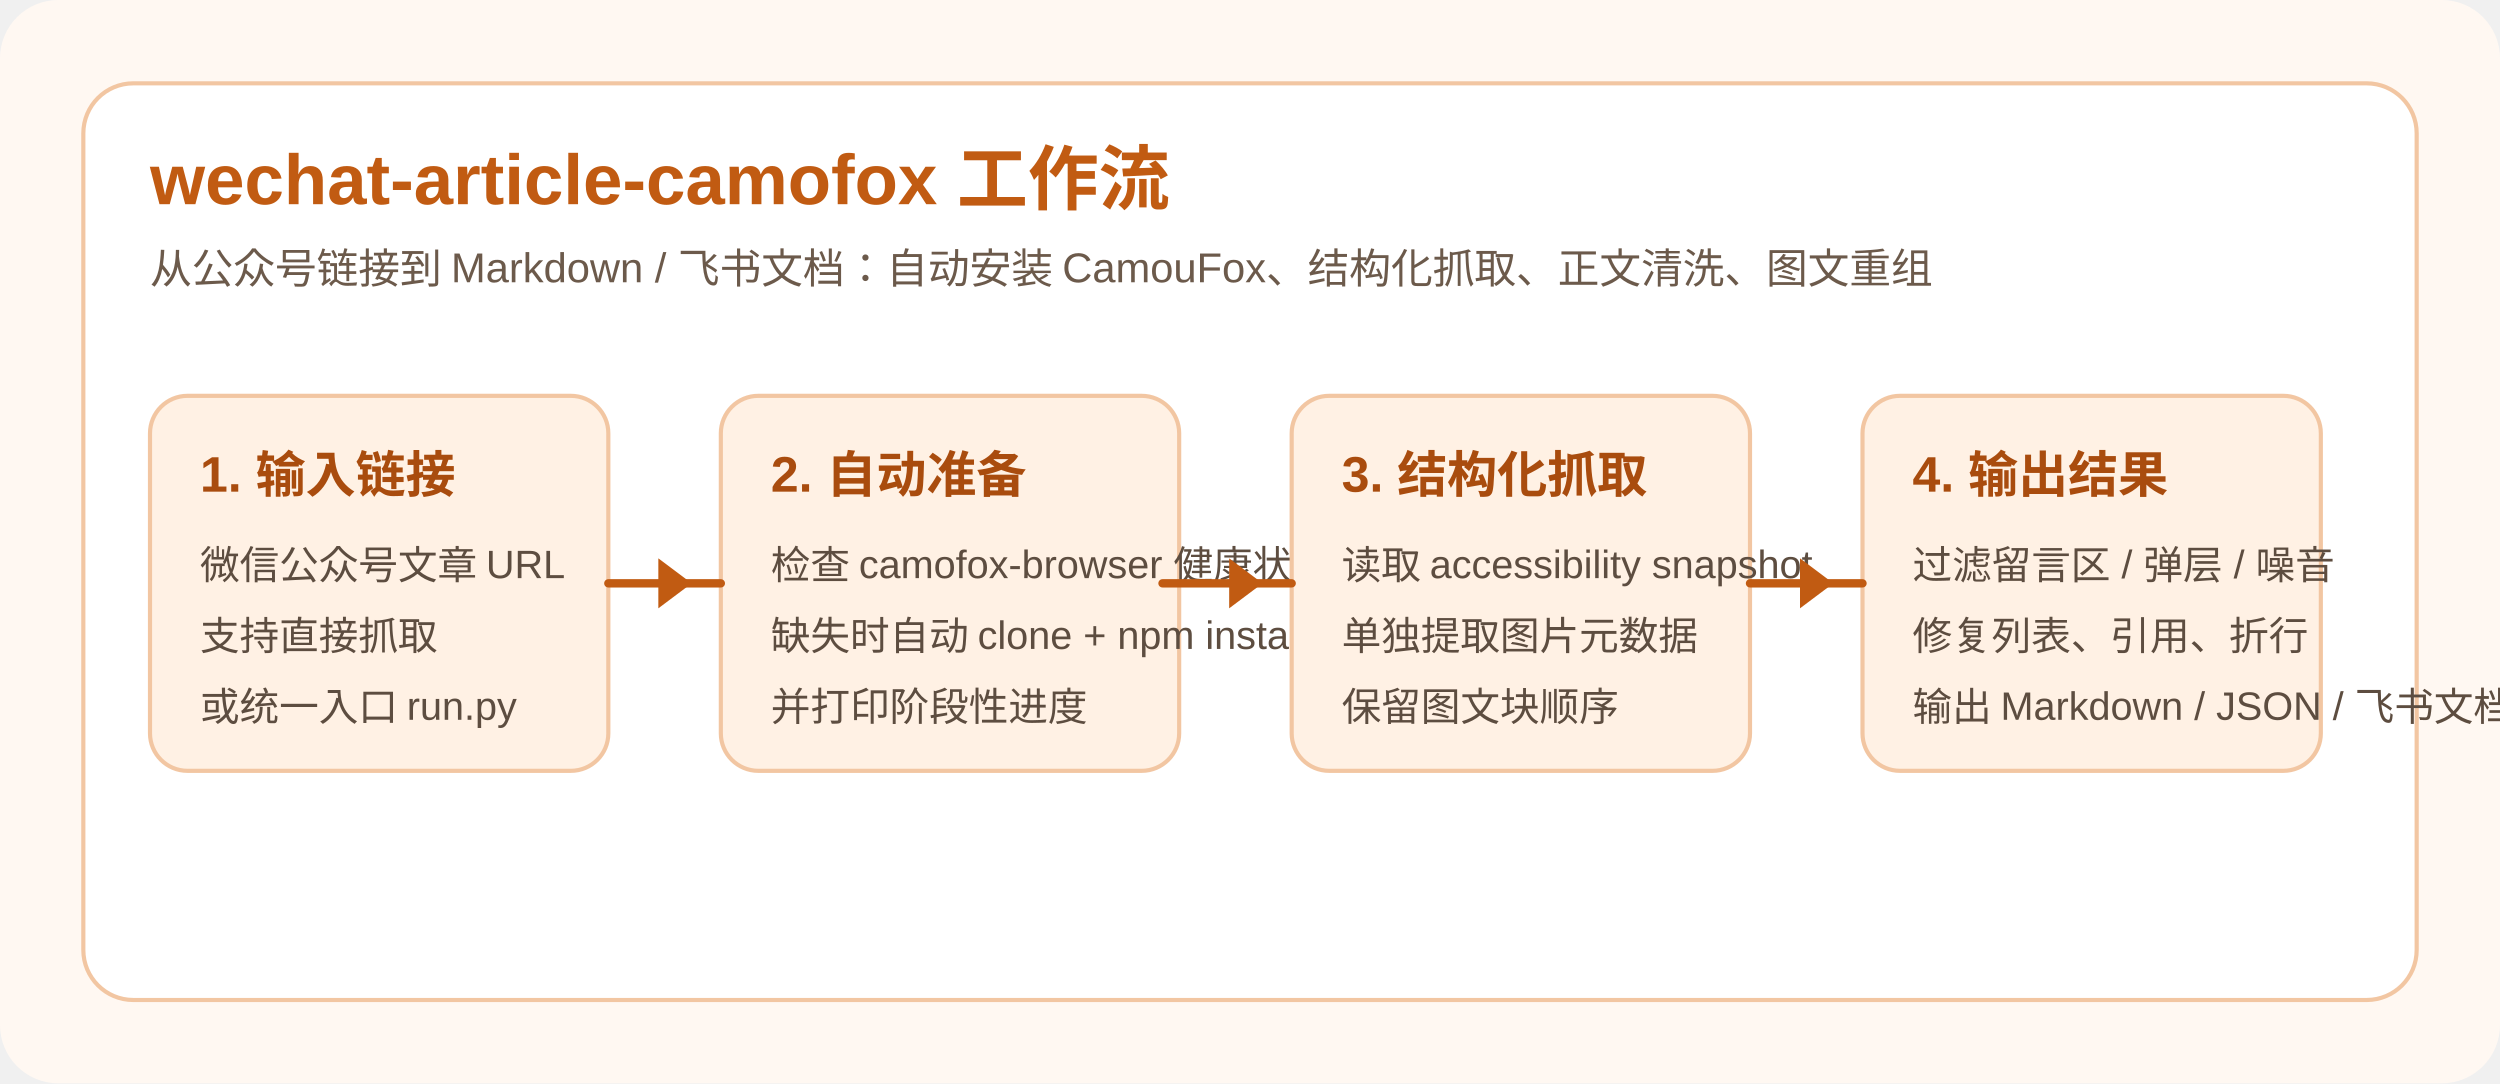
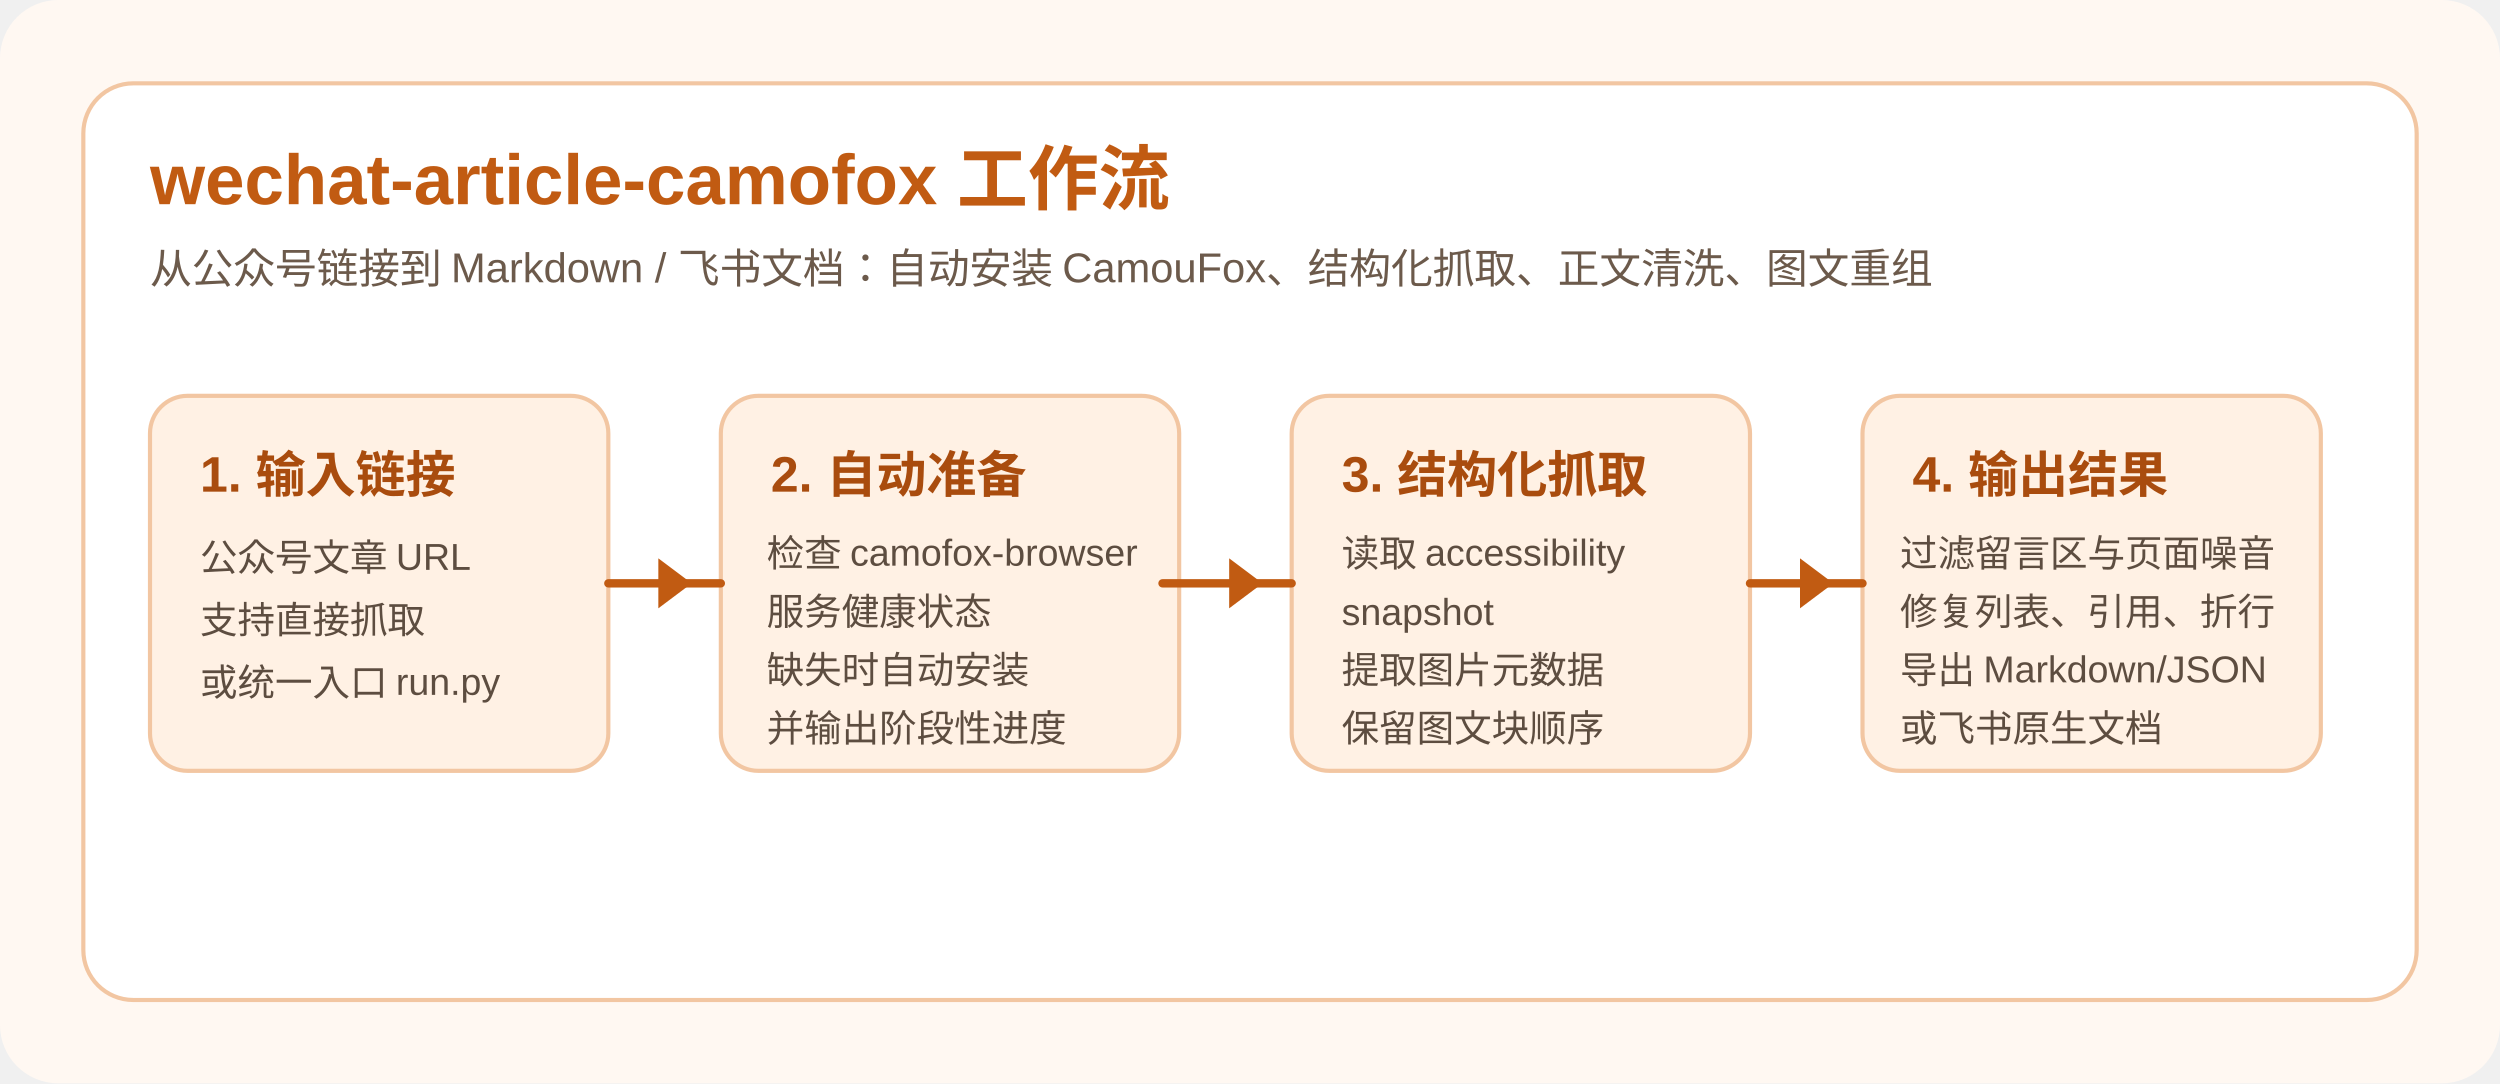
<svg xmlns="http://www.w3.org/2000/svg" width="1200" height="520" viewBox="0 0 1200 520" fill="none">
  <rect width="1200" height="520" rx="28" fill="#FFF8F2" />
  <rect x="40" y="40" width="1120" height="440" rx="24" fill="#FFFFFF" stroke="#F2C6A2" stroke-width="2" />
  <text x="72" y="98" font-family="Arial, Helvetica, sans-serif" font-size="34" font-weight="700" fill="#C15B12">wechat-article-camofox 工作流</text>
  <text x="72" y="136" font-family="Arial, Helvetica, sans-serif" font-size="20" fill="#6C5A4B">从公众号链接到 Markdown / 飞书文档：自动安装 CamouFox、结构化抓取、正文清洗、图文重组</text>
  <rect x="72" y="190" width="220" height="180" rx="18" fill="#FFF1E4" stroke="#F2C6A2" stroke-width="2" />
  <text x="96" y="236" font-family="Arial, Helvetica, sans-serif" font-size="24" font-weight="700" fill="#A94C0E">1. 输入链接</text>
-   <text x="96" y="278" font-family="Arial, Helvetica, sans-serif" font-size="19" fill="#5D4D40">微信公众号文章 URL</text>
-   <text x="96" y="312" font-family="Arial, Helvetica, sans-serif" font-size="19" fill="#5D4D40">支持直接抓取</text>
-   <text x="96" y="346" font-family="Arial, Helvetica, sans-serif" font-size="19" fill="#5D4D40">或统一入口 run.py</text>
+   <text x="96" y="274" font-family="Arial, Helvetica, sans-serif" font-size="18" fill="#5D4D40">
+     <tspan x="96" dy="0">公众号文章 URL</tspan>
+     <tspan x="96" dy="30">支持直接抓取</tspan>
+     <tspan x="96" dy="30">或统一入口 run.py</tspan>
+   </text>
  <rect x="346" y="190" width="220" height="180" rx="18" fill="#FFF1E4" stroke="#F2C6A2" stroke-width="2" />
  <text x="370" y="236" font-family="Arial, Helvetica, sans-serif" font-size="24" font-weight="700" fill="#A94C0E">2. 自动准备</text>
-   <text x="370" y="278" font-family="Arial, Helvetica, sans-serif" font-size="19" fill="#5D4D40">检查 camofox-browser 健康状态</text>
-   <text x="370" y="312" font-family="Arial, Helvetica, sans-serif" font-size="19" fill="#5D4D40">缺失时自动 clone + npm install</text>
-   <text x="370" y="346" font-family="Arial, Helvetica, sans-serif" font-size="19" fill="#5D4D40">并打印阶段性进度</text>
+   <text x="368" y="272" font-family="Arial, Helvetica, sans-serif" font-size="18" fill="#5D4D40">
+     <tspan x="368" dy="0">检查 camofox-browser</tspan>
+     <tspan x="368" dy="28">服务健康状态</tspan>
+     <tspan x="368" dy="28">缺失时自动安装</tspan>
+     <tspan x="368" dy="28">并输出阶段性进度</tspan>
+   </text>
  <rect x="620" y="190" width="220" height="180" rx="18" fill="#FFF1E4" stroke="#F2C6A2" stroke-width="2" />
  <text x="644" y="236" font-family="Arial, Helvetica, sans-serif" font-size="24" font-weight="700" fill="#A94C0E">3. 结构化抓取</text>
-   <text x="644" y="278" font-family="Arial, Helvetica, sans-serif" font-size="19" fill="#5D4D40">读取 accessibility snapshot</text>
-   <text x="644" y="312" font-family="Arial, Helvetica, sans-serif" font-size="19" fill="#5D4D40">单独提取图片元数据</text>
-   <text x="644" y="346" font-family="Arial, Helvetica, sans-serif" font-size="19" fill="#5D4D40">保留图文块顺序</text>
+   <text x="644" y="272" font-family="Arial, Helvetica, sans-serif" font-size="18" fill="#5D4D40">
+     <tspan x="644" dy="0">读取 accessibility</tspan>
+     <tspan x="644" dy="28">snapshot</tspan>
+     <tspan x="644" dy="28">提取图片元数据</tspan>
+     <tspan x="644" dy="28">保留图文块顺序</tspan>
+   </text>
  <rect x="894" y="190" width="220" height="180" rx="18" fill="#FFF1E4" stroke="#F2C6A2" stroke-width="2" />
  <text x="918" y="236" font-family="Arial, Helvetica, sans-serif" font-size="24" font-weight="700" fill="#A94C0E">4. 输出结果</text>
-   <text x="918" y="278" font-family="Arial, Helvetica, sans-serif" font-size="19" fill="#5D4D40">过滤留言区 / 弹层 / 噪音</text>
-   <text x="918" y="312" font-family="Arial, Helvetica, sans-serif" font-size="19" fill="#5D4D40">修复列表、引用、折行</text>
-   <text x="918" y="346" font-family="Arial, Helvetica, sans-serif" font-size="19" fill="#5D4D40">输出 Markdown / JSON / 飞书文档</text>
+   <text x="912" y="272" font-family="Arial, Helvetica, sans-serif" font-size="18" fill="#5D4D40">
+     <tspan x="912" dy="0">过滤留言区与页面噪音</tspan>
+     <tspan x="912" dy="28">修复列表、引用、折行</tspan>
+     <tspan x="912" dy="28">导出 Markdown/JSON</tspan>
+     <tspan x="912" dy="28">或飞书原生文档</tspan>
+   </text>
  <path d="M292 280H346" stroke="#C15B12" stroke-width="4" stroke-linecap="round" />
  <path d="M558 280H620" stroke="#C15B12" stroke-width="4" stroke-linecap="round" />
  <path d="M840 280H894" stroke="#C15B12" stroke-width="4" stroke-linecap="round" />
  <path d="M332 280L316 268V292L332 280Z" fill="#C15B12" />
  <path d="M606 280L590 268V292L606 280Z" fill="#C15B12" />
  <path d="M880 280L864 268V292L880 280Z" fill="#C15B12" />
</svg>
